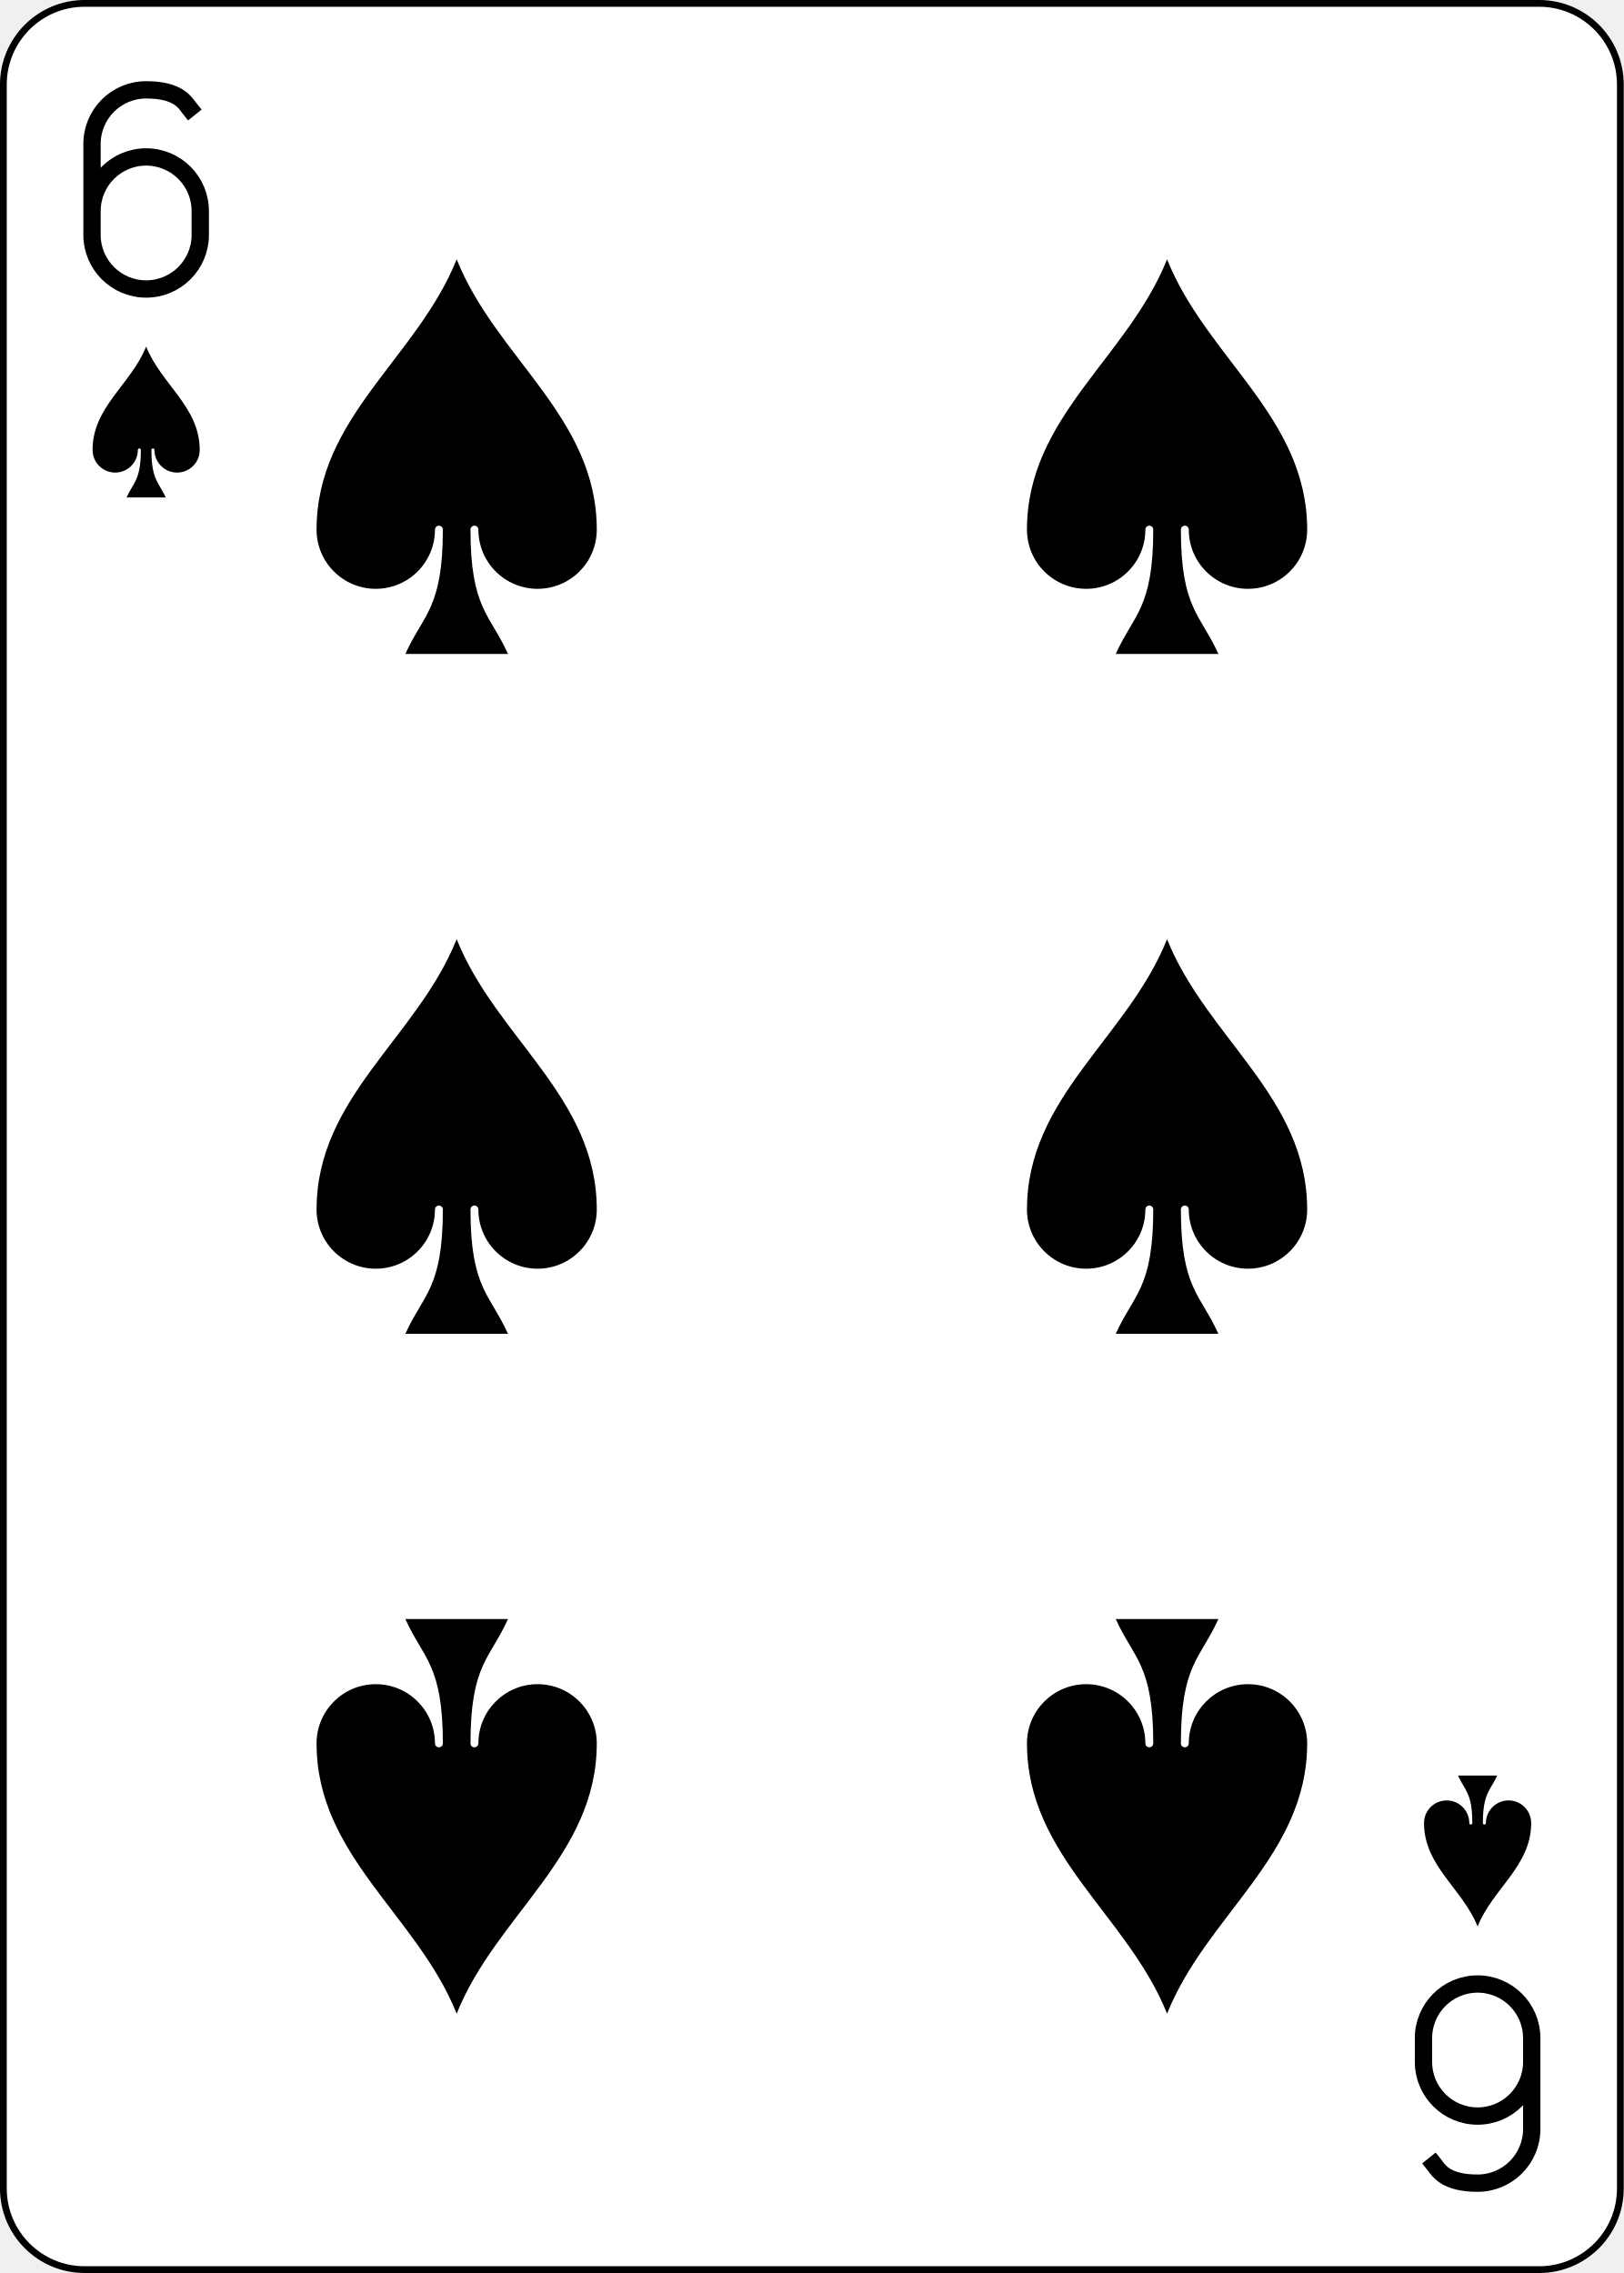
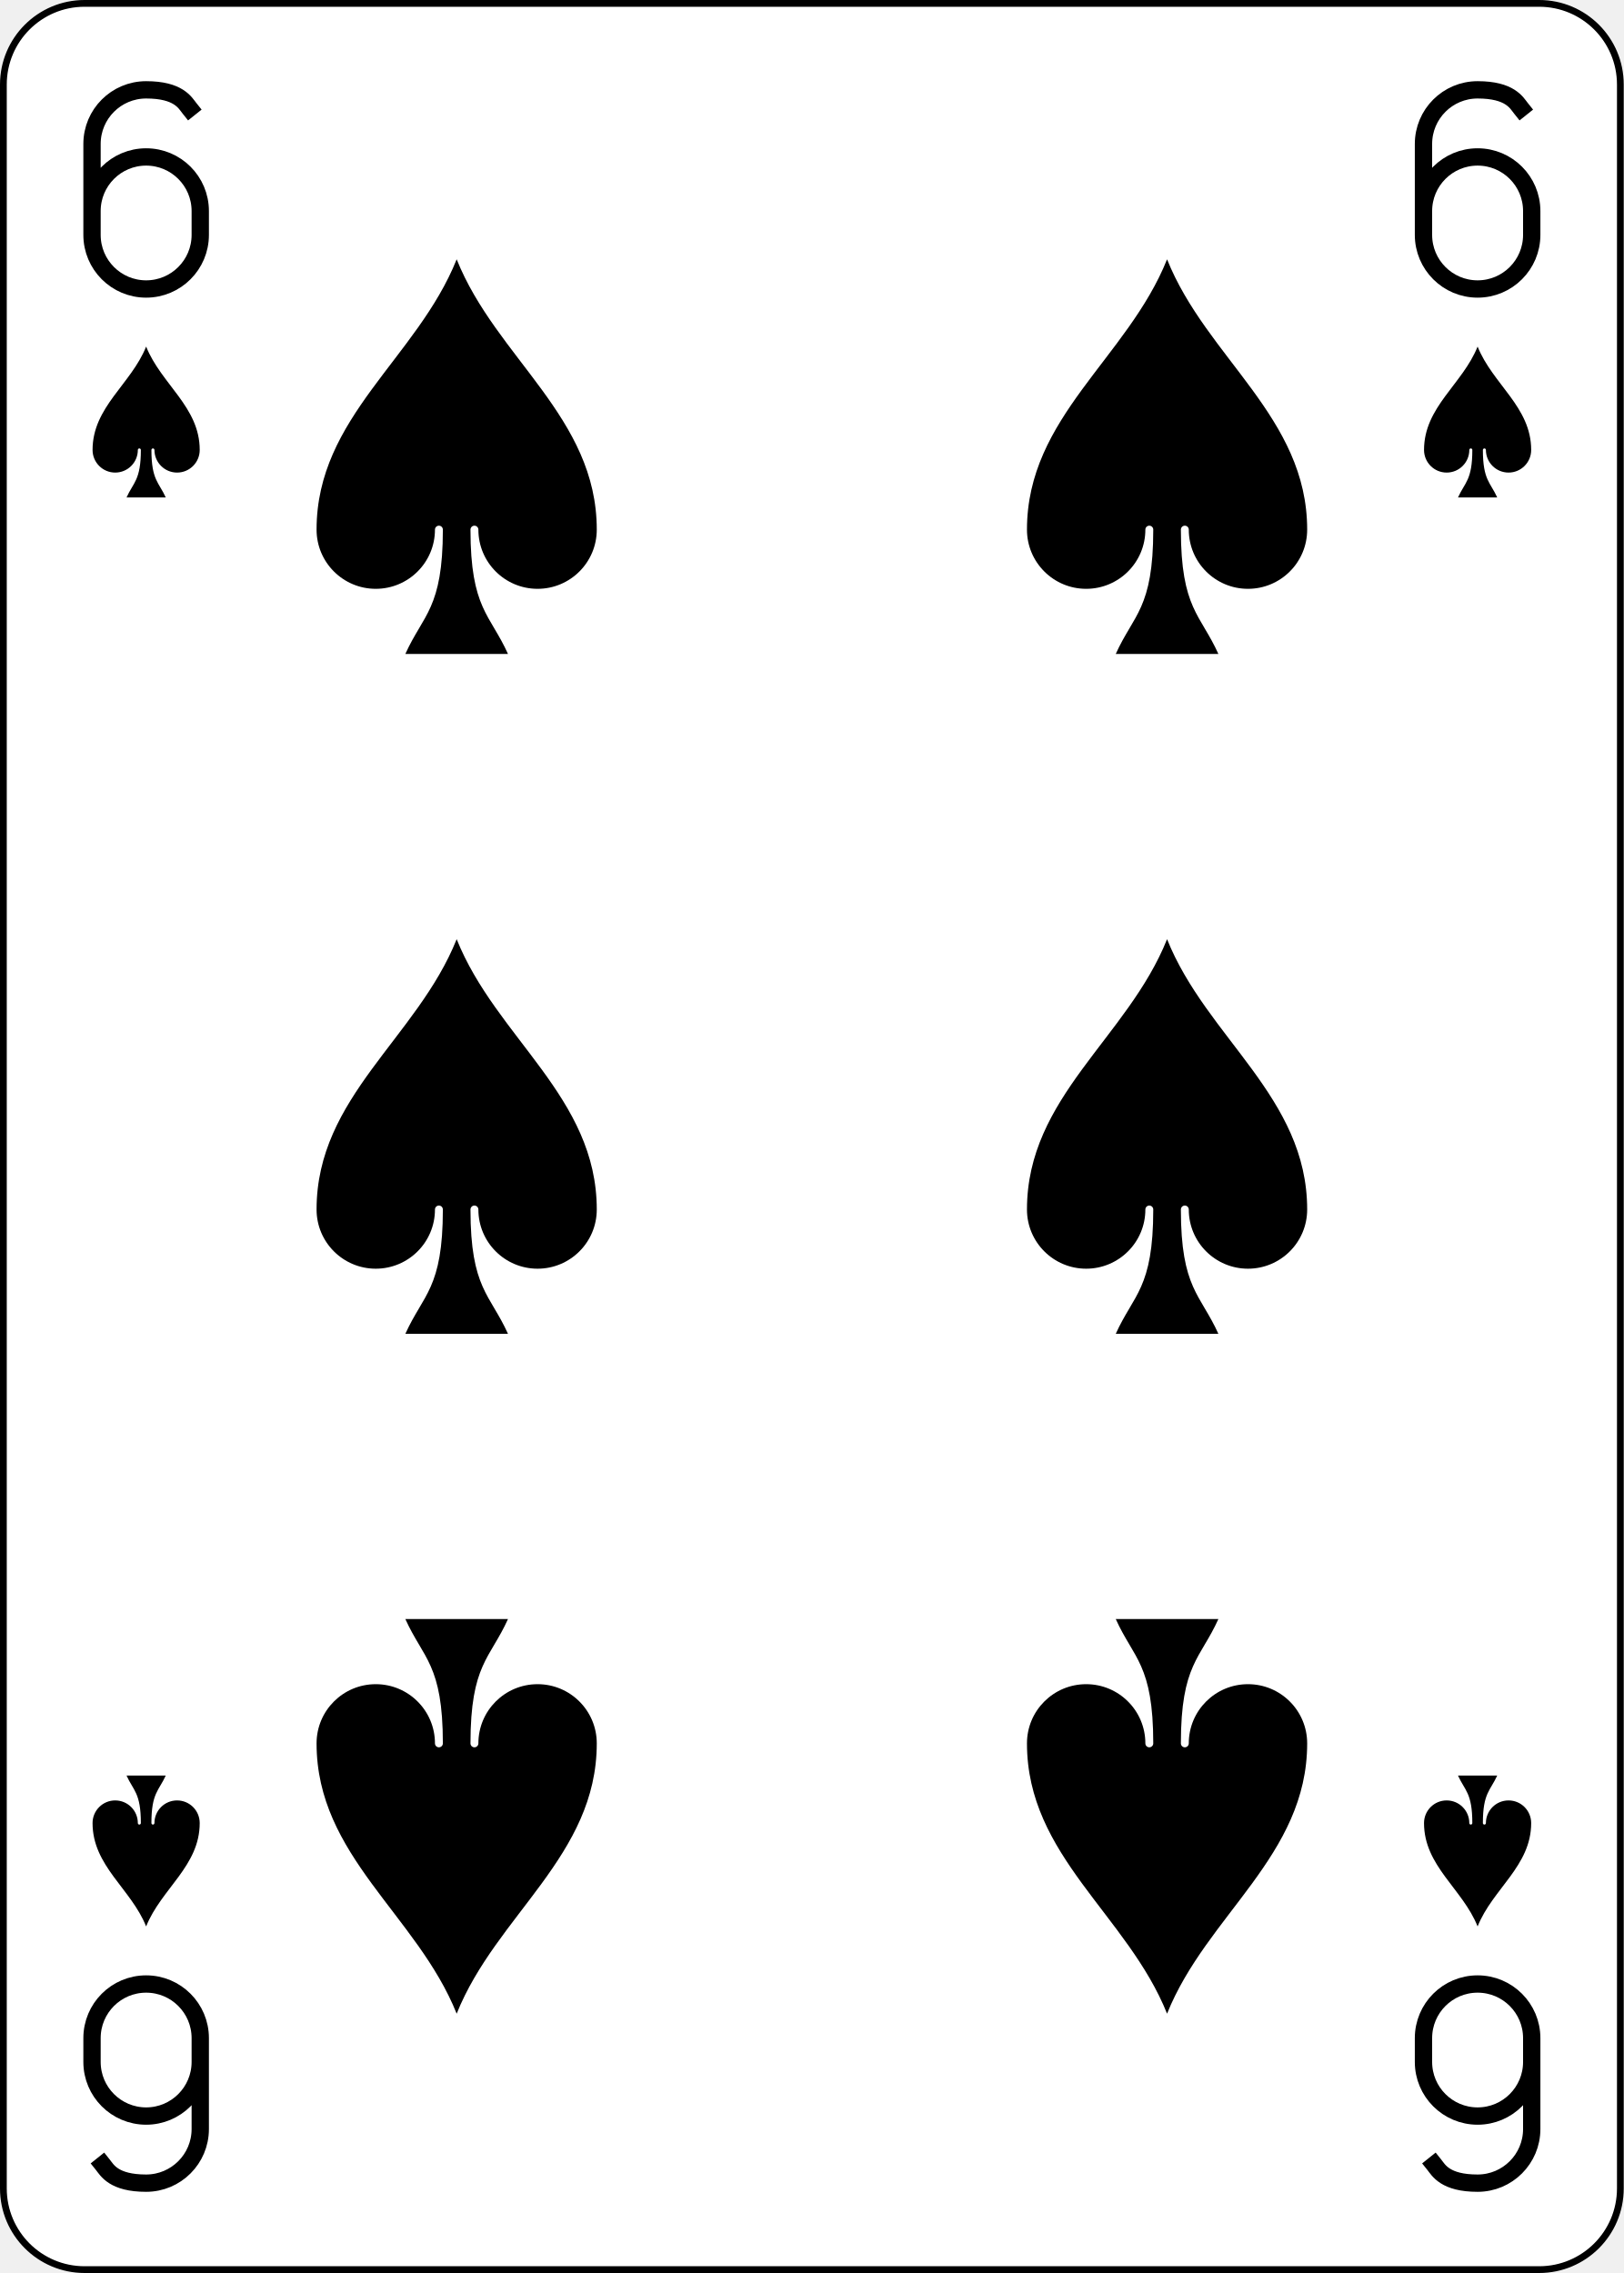
<svg xmlns="http://www.w3.org/2000/svg" xmlns:xlink="http://www.w3.org/1999/xlink" class="card" face="6S" height="3.5in" preserveAspectRatio="none" viewBox="-120 -168 240 336" width="2.5in">
  <defs>
    <symbol id="SS6" viewBox="-600 -600 1200 1200" preserveAspectRatio="xMinYMid">
      <path d="M0 -500C100 -250 355 -100 355 185A150 150 0 0 1 55 185A10 10 0 0 0 35 185C35 385 85 400 130 500L-130 500C-85 400 -35 385 -35 185A10 10 0 0 0 -55 185A150 150 0 0 1 -355 185C-355 -100 -100 -250 0 -500Z" fill="black" />
    </symbol>
    <symbol id="VS6" viewBox="-500 -500 1000 1000" preserveAspectRatio="xMinYMid">
      <path d="M-250 100A250 250 0 0 1 250 100L250 210A250 250 0 0 1 -250 210L-250 -210A250 250 0 0 1 0 -460C150 -460 180 -400 200 -375" stroke="black" stroke-width="80" stroke-linecap="square" stroke-miterlimit="1.5" fill="none" />
    </symbol>
  </defs>
  <rect width="239" height="335" x="-119.5" y="-167.5" rx="12" ry="12" fill="white" stroke="black" />
  <use xlink:href="#VS6" height="32" width="32" x="-114.4" y="-156" />
+   <use xlink:href="#VS6" height="32" width="32" x="82.4" y="-156" />
  <use xlink:href="#SS6" height="26.769" width="26.769" x="-111.784" y="-119" />
+   <use xlink:href="#SS6" height="26.769" width="26.769" x="85.016" y="-119" />
  <use xlink:href="#SS6" height="70" width="70" x="-87.501" y="-135.501" />
  <use xlink:href="#SS6" height="70" width="70" x="17.501" y="-135.501" />
  <use xlink:href="#SS6" height="70" width="70" x="-87.501" y="-35" />
  <use xlink:href="#SS6" height="70" width="70" x="17.501" y="-35" />
  <g transform="rotate(180)">
    <use xlink:href="#VS6" height="32" width="32" x="-114.4" y="-156" />
+     <use xlink:href="#VS6" height="32" width="32" x="82.4" y="-156" />
    <use xlink:href="#SS6" height="26.769" width="26.769" x="-111.784" y="-119" />
+     <use xlink:href="#SS6" height="26.769" width="26.769" x="85.016" y="-119" />
    <use xlink:href="#SS6" height="70" width="70" x="-87.501" y="-135.501" />
    <use xlink:href="#SS6" height="70" width="70" x="17.501" y="-135.501" />
  </g>
</svg>
